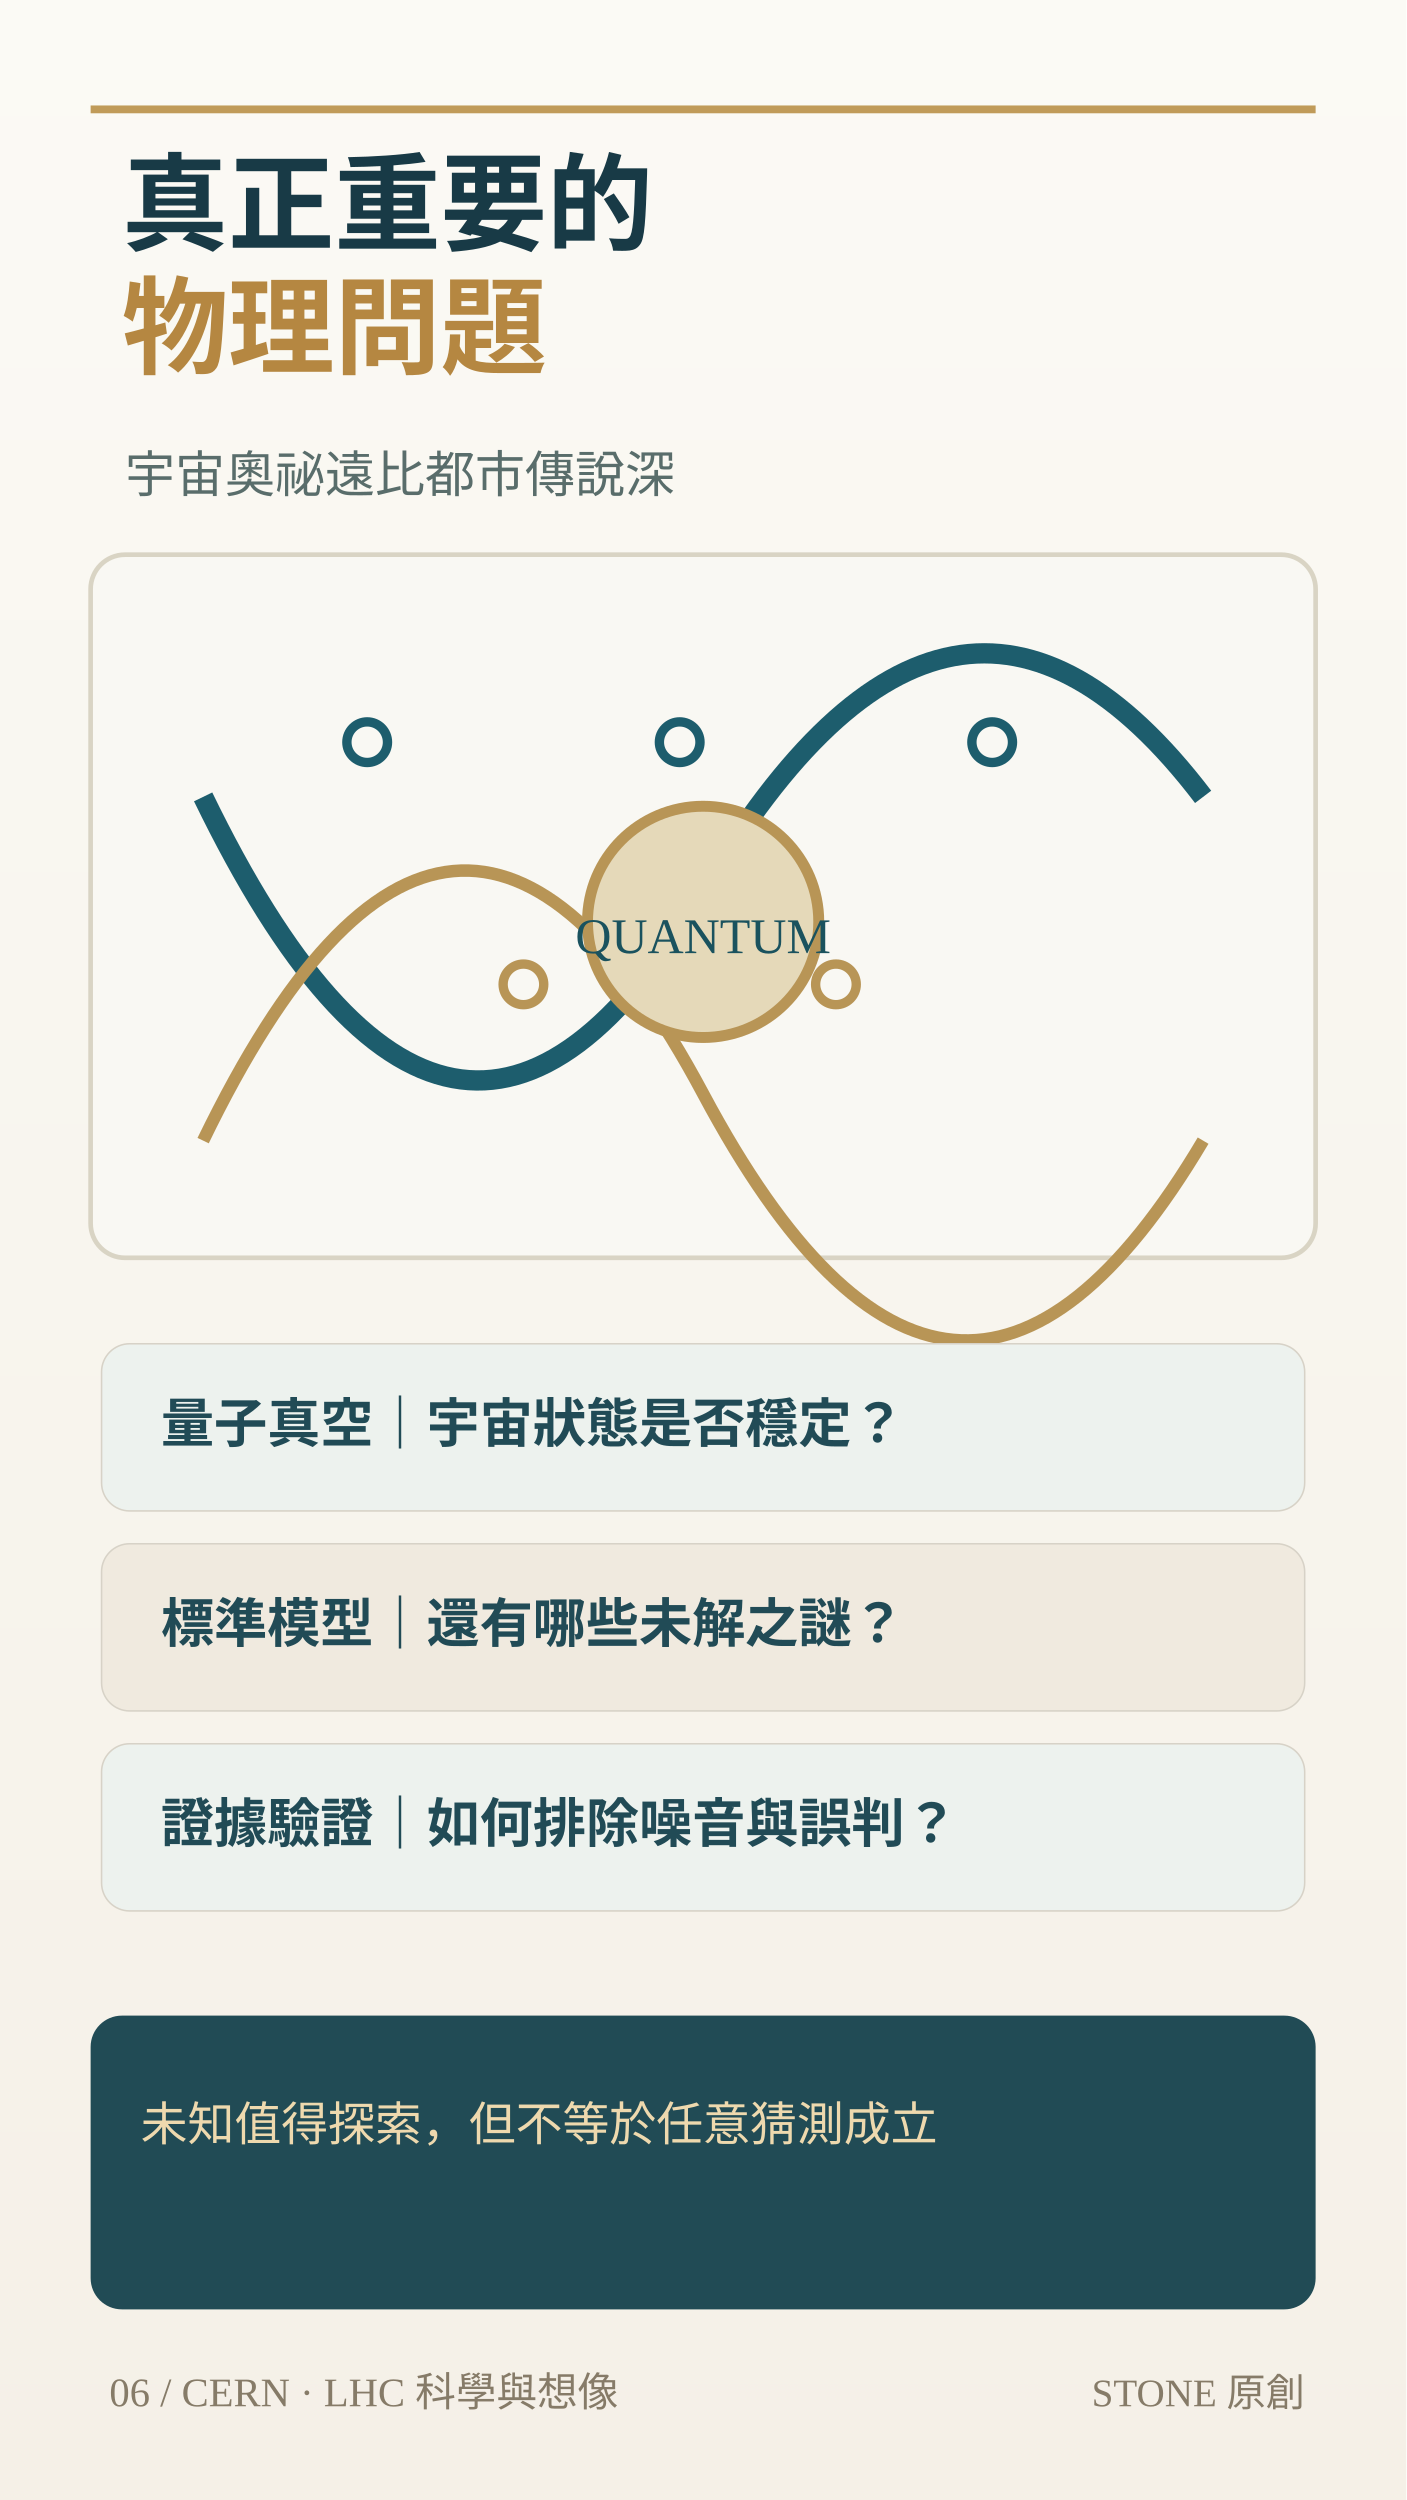
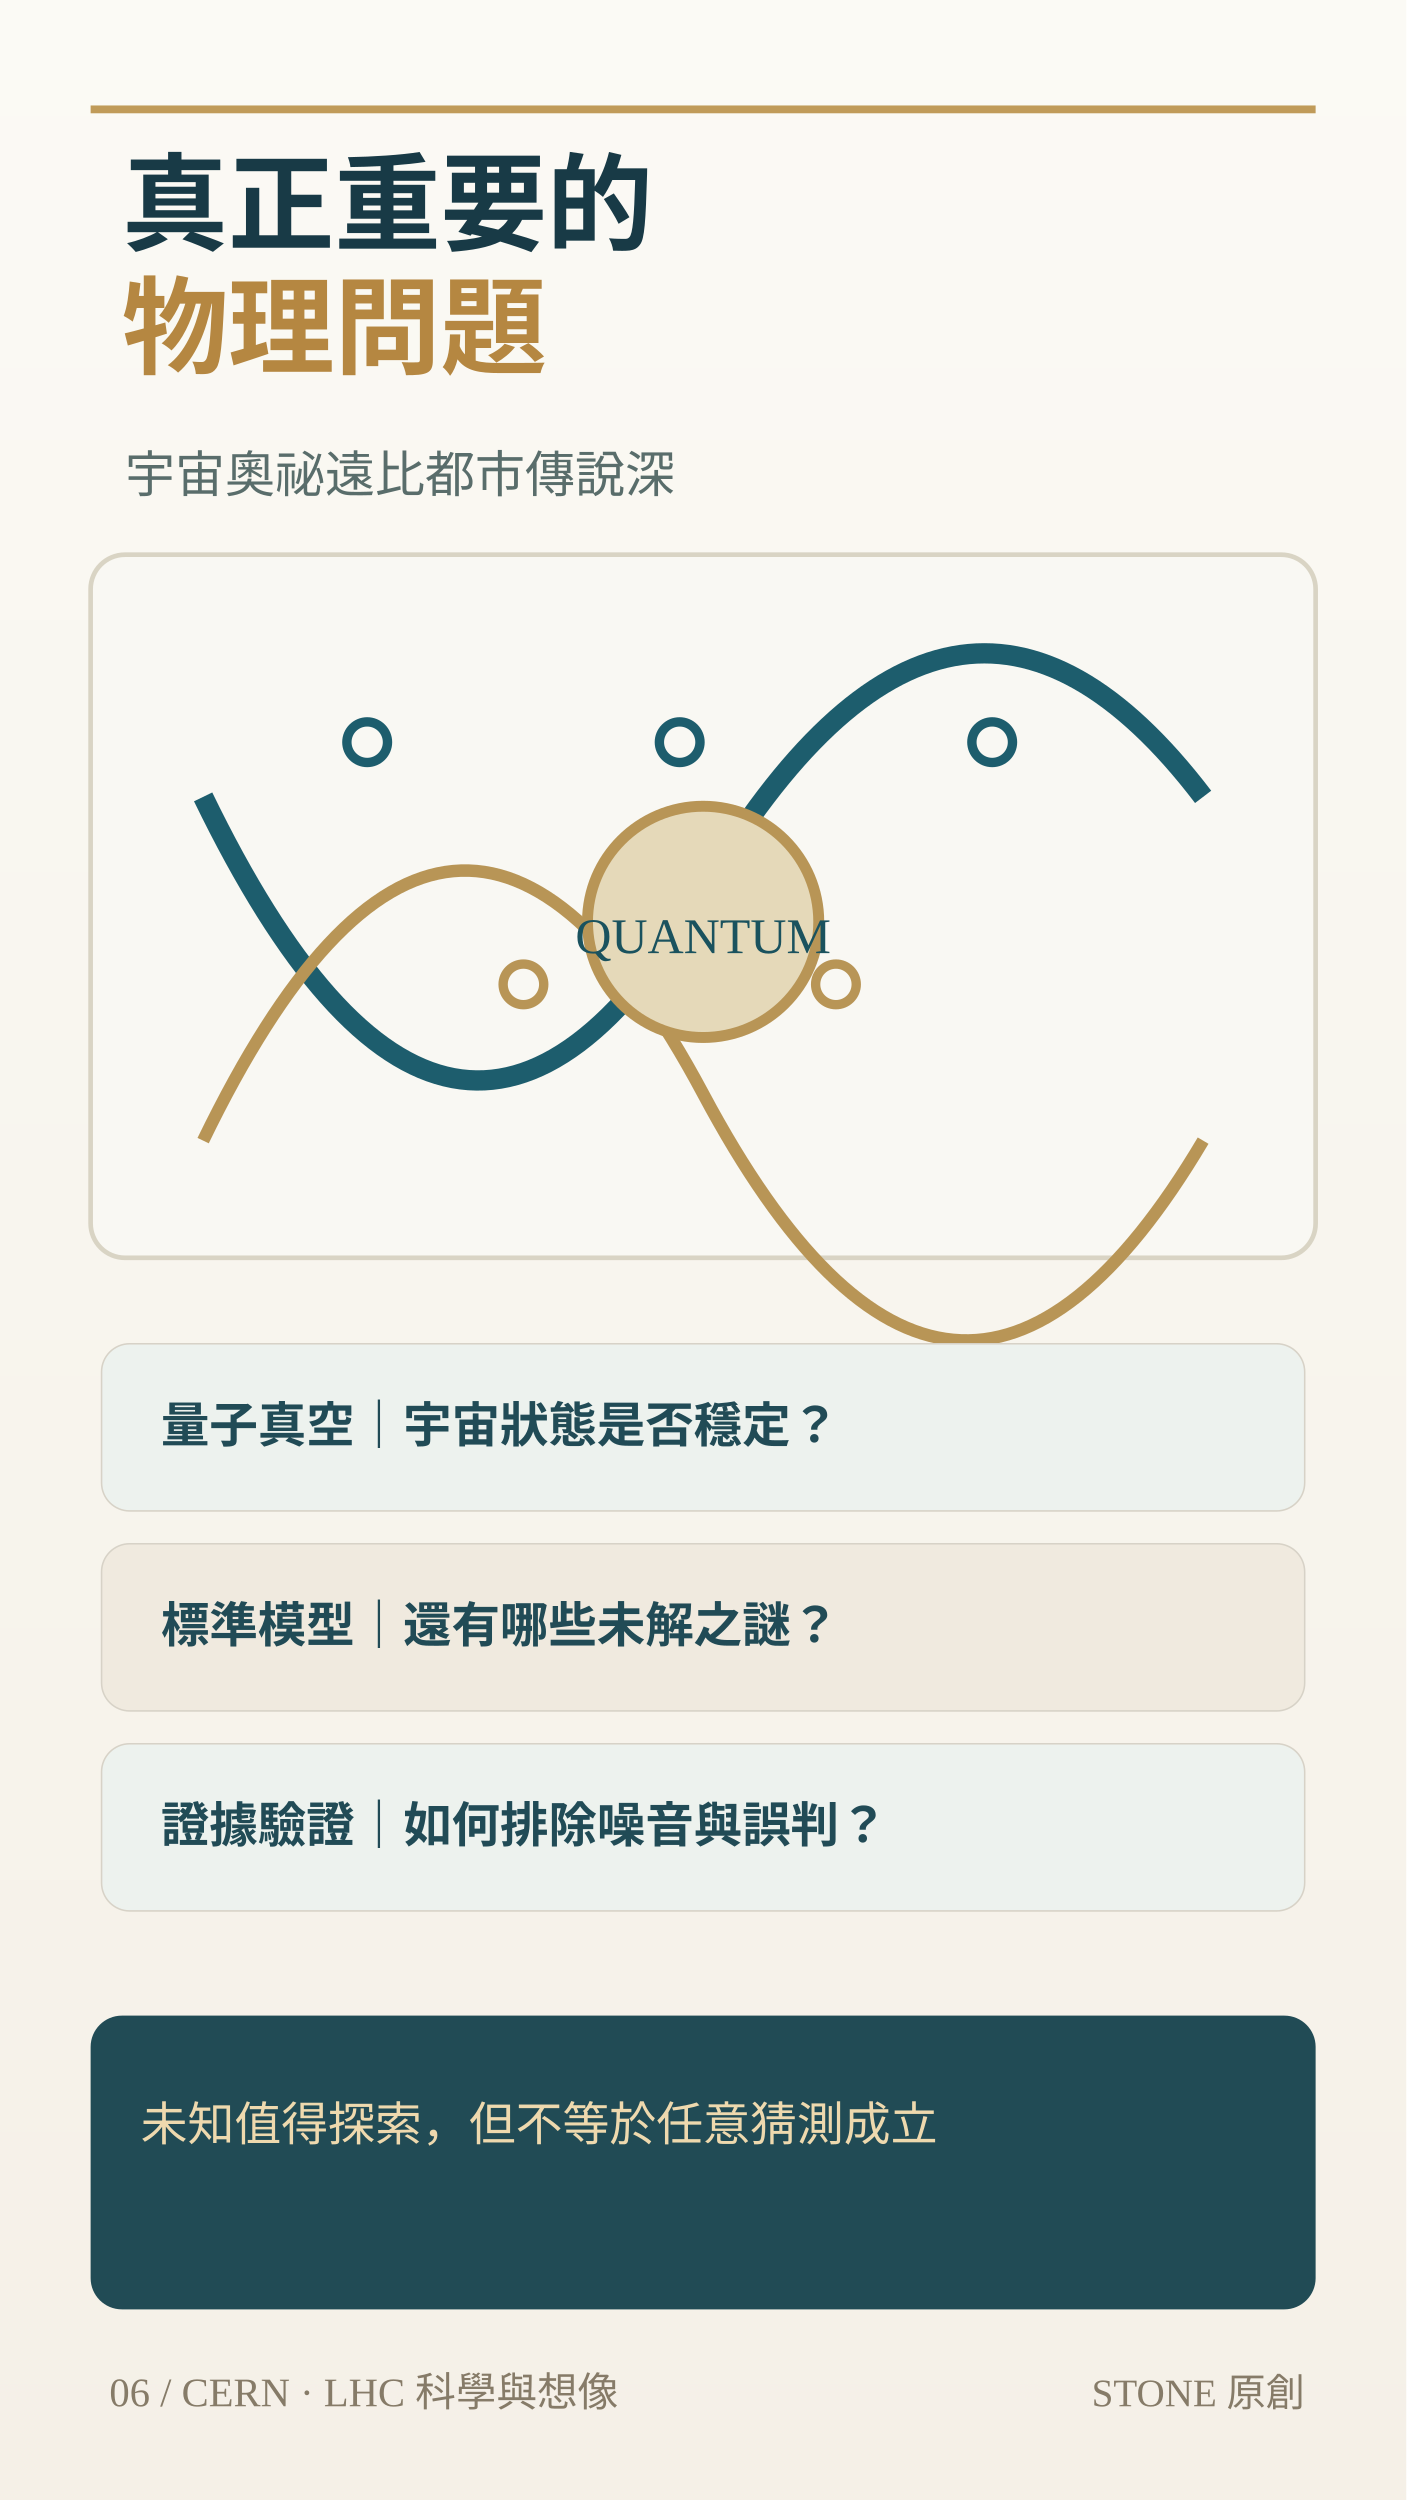
<svg xmlns="http://www.w3.org/2000/svg" viewBox="0 0 900 1600" role="img" aria-labelledby="title desc">
  <defs>
    <linearGradient id="p" x1="0" y1="0" x2="0" y2="1">
      <stop stop-color="#fbfaf5" />
      <stop offset="1" stop-color="#f5f0e7" />
    </linearGradient>
  </defs>
  <rect width="900" height="1600" fill="url(#p)" />
  <path d="M58 70H842" stroke="#c09b59" stroke-width="5" />
  <text x="78" y="155" fill="#183a46" font-size="68" font-weight="700">真正重要的</text>
  <text x="78" y="234" fill="#b58741" font-size="68" font-weight="700">物理問題</text>
  <text x="80" y="315" font-size="32" fill="#596d6b">宇宙奧祕遠比都市傳說深</text>
  <rect x="58" y="355" width="784" height="450" rx="22" fill="#f9f8f3" stroke="#d9d4c4" stroke-width="3" />
  <path d="M130 510 Q290 840 450 570 T770 510" fill="none" stroke="#1d5d6d" stroke-width="13" />
  <path d="M130 730 Q290 400 450 700 T770 730" fill="none" stroke="#b89556" stroke-width="8" />
  <circle cx="450" cy="590" r="74" fill="#e5d9b9" stroke="#b89556" stroke-width="7" />
  <circle cx="235" cy="475" r="13" fill="none" stroke="#1d5d6d" stroke-width="6" />
  <circle cx="335" cy="630" r="13" fill="none" stroke="#b89556" stroke-width="6" />
  <circle cx="435" cy="475" r="13" fill="none" stroke="#1d5d6d" stroke-width="6" />
  <circle cx="535" cy="630" r="13" fill="none" stroke="#b89556" stroke-width="6" />
  <circle cx="635" cy="475" r="13" fill="none" stroke="#1d5d6d" stroke-width="6" />
  <text x="450" y="610" font-size="32" fill="#1a525e" text-anchor="middle">QUANTUM</text>
  <rect x="65" y="860" width="770" height="107" rx="18" fill="#edf2ee" stroke="#d7d2c7" />
-   <text x="103" y="923" fill="#214b56" font-size="34" font-weight="600">量子真空｜宇宙狀態是否穩定？</text>
+   <text x="103" y="923" fill="#214b56" font-size="31" font-weight="600">
+     <tspan x="103" dy="0">量子真空｜宇宙狀態是否穩定？</tspan>
+   </text>
  <rect x="65" y="988" width="770" height="107" rx="18" fill="#f0eadf" stroke="#d7d2c7" />
-   <text x="103" y="1051" fill="#214b56" font-size="34" font-weight="600">標準模型｜還有哪些未解之謎？</text>
+   <text x="103" y="1051" fill="#214b56" font-size="31" font-weight="600">
+     <tspan x="103" dy="0">標準模型｜還有哪些未解之謎？</tspan>
+   </text>
  <rect x="65" y="1116" width="770" height="107" rx="18" fill="#edf2ee" stroke="#d7d2c7" />
-   <text x="103" y="1179" fill="#214b56" font-size="34" font-weight="600">證據驗證｜如何排除噪音與誤判？</text>
+   <text x="103" y="1179" fill="#214b56" font-size="31" font-weight="600">
+     <tspan x="103" dy="0">證據驗證｜如何排除噪音與誤判？</tspan>
+   </text>
  <rect x="58" y="1290" width="784" height="188" rx="20" fill="#214b55" />
  <text x="90" y="1370" font-size="30" fill="#eed9ae">未知值得探索，但不等於任意猜測成立</text>
  <text x="70" y="1540" font-size="26" fill="#867b68">06 / CERN · LHC 科學與想像</text>
  <text x="835" y="1540" font-size="25" fill="#867b68" text-anchor="end">STONE 原創</text>
</svg>
